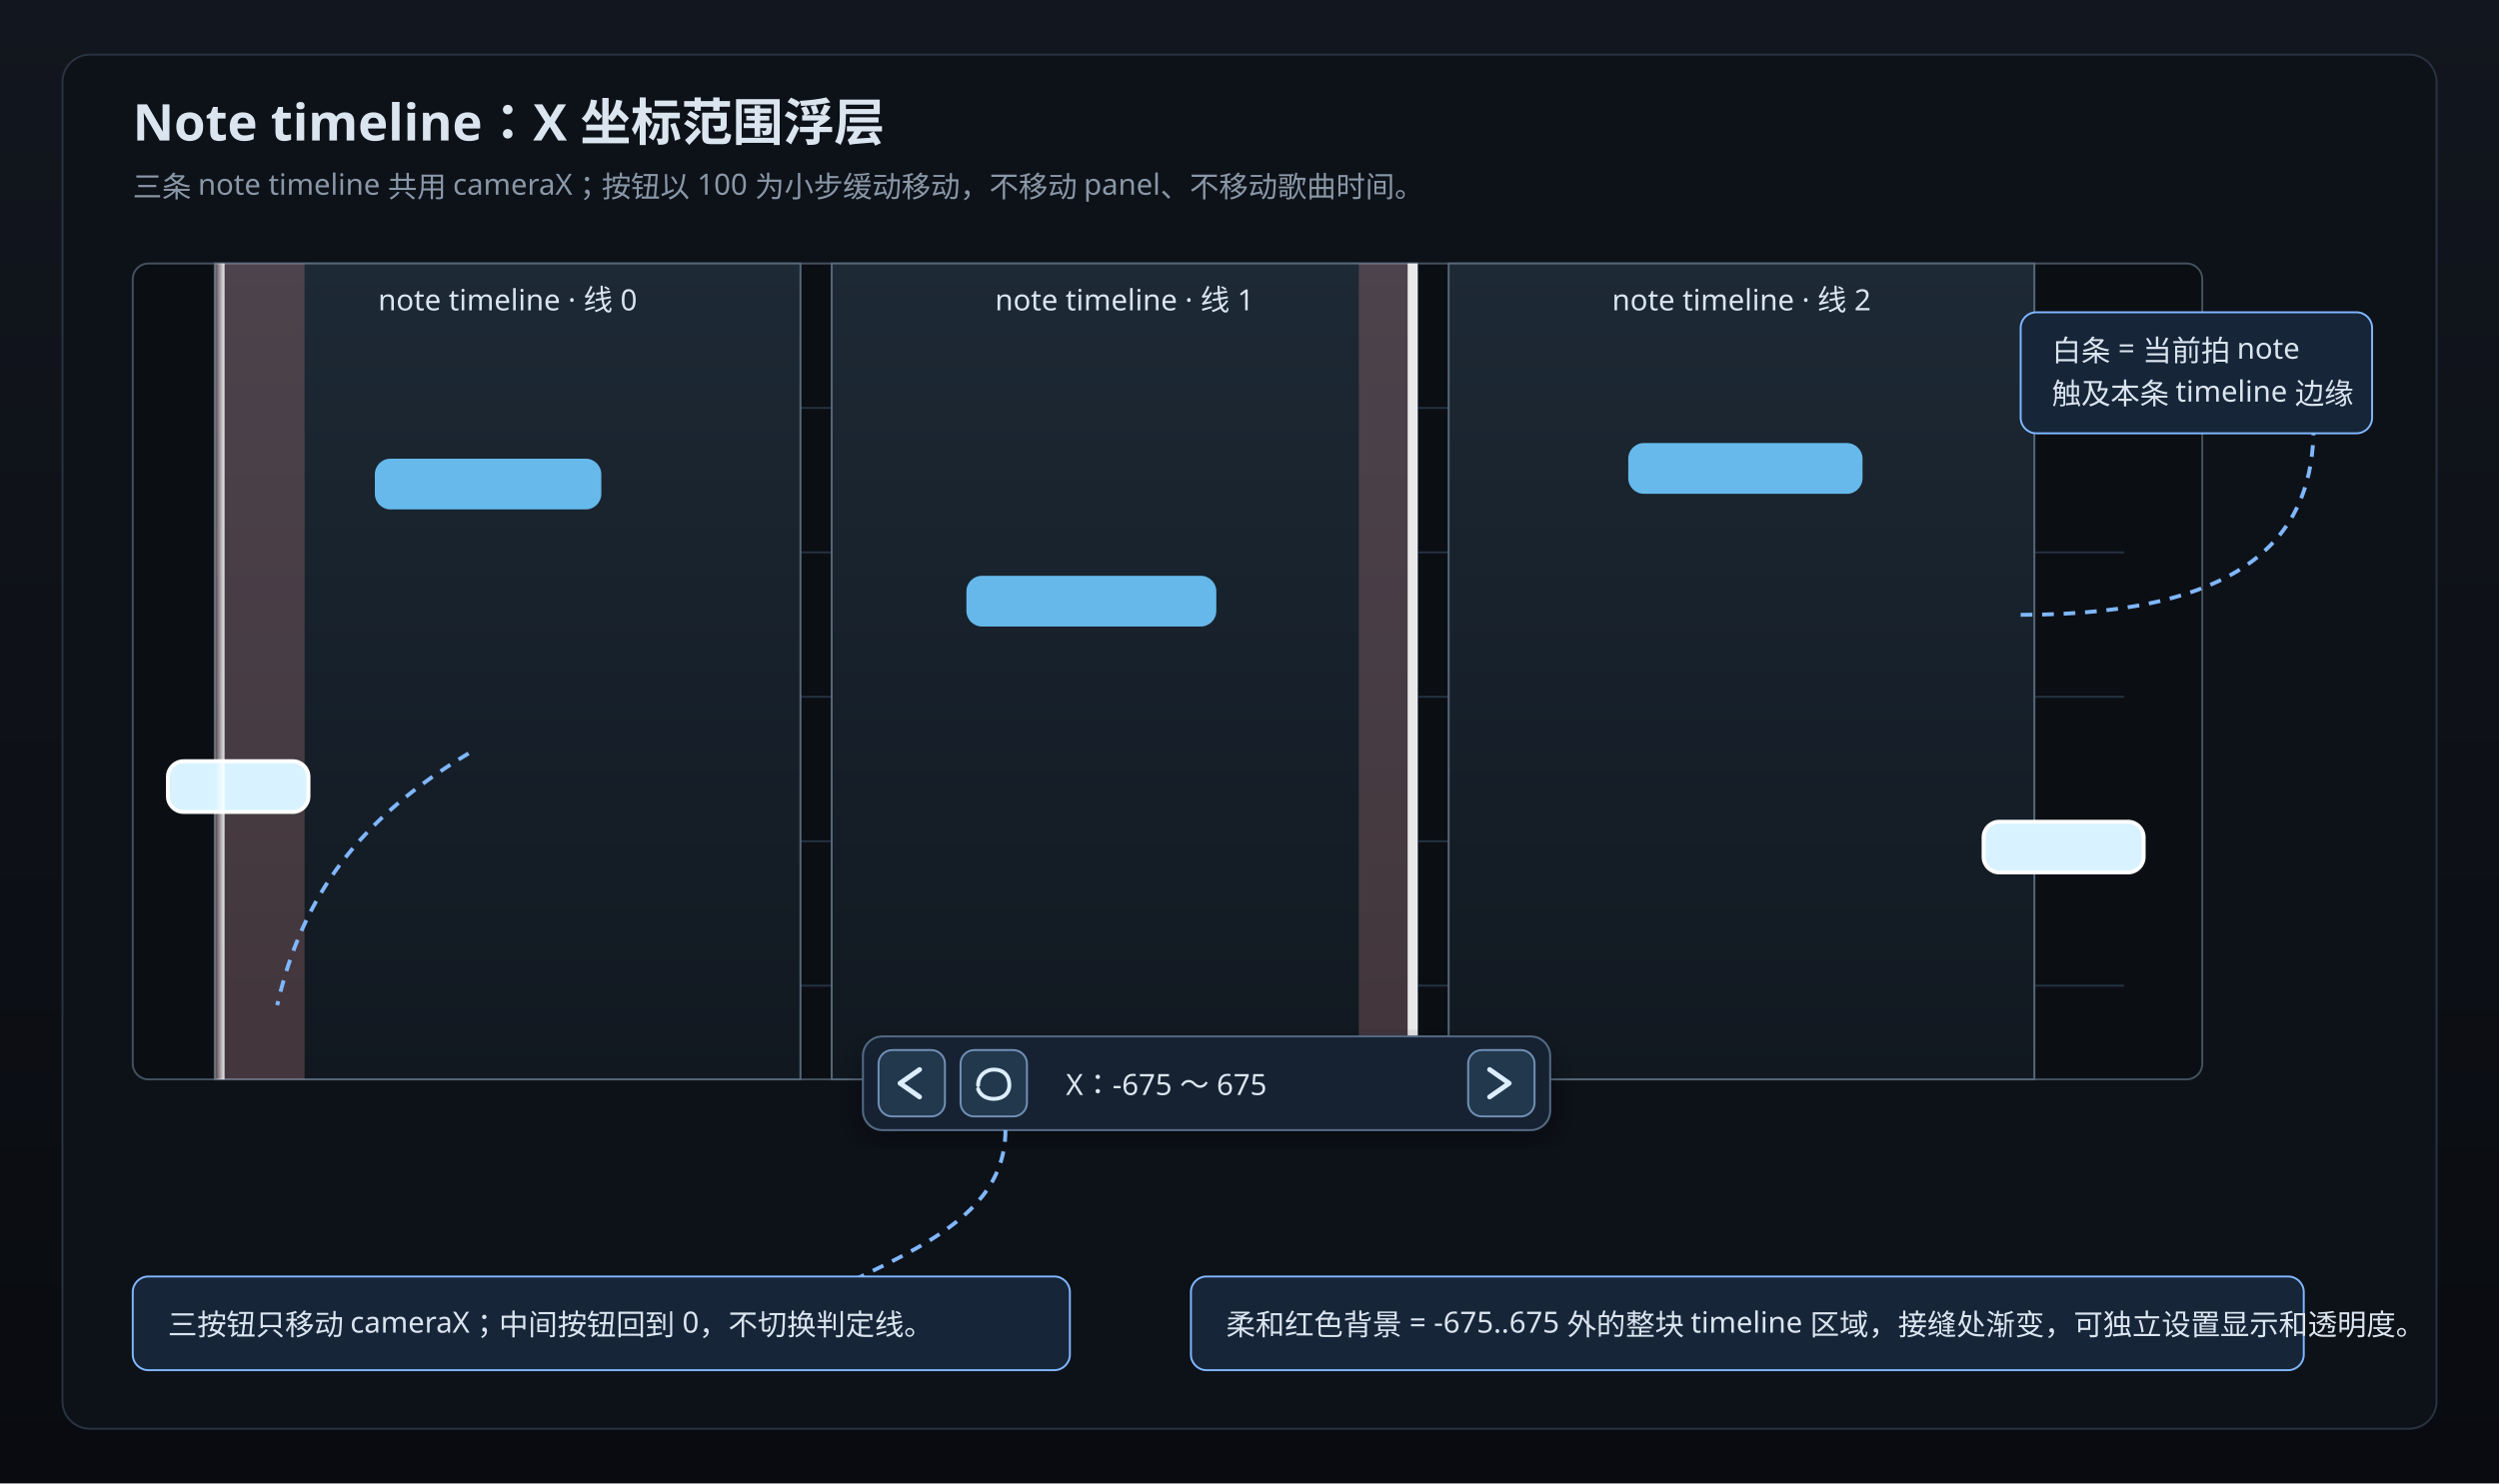
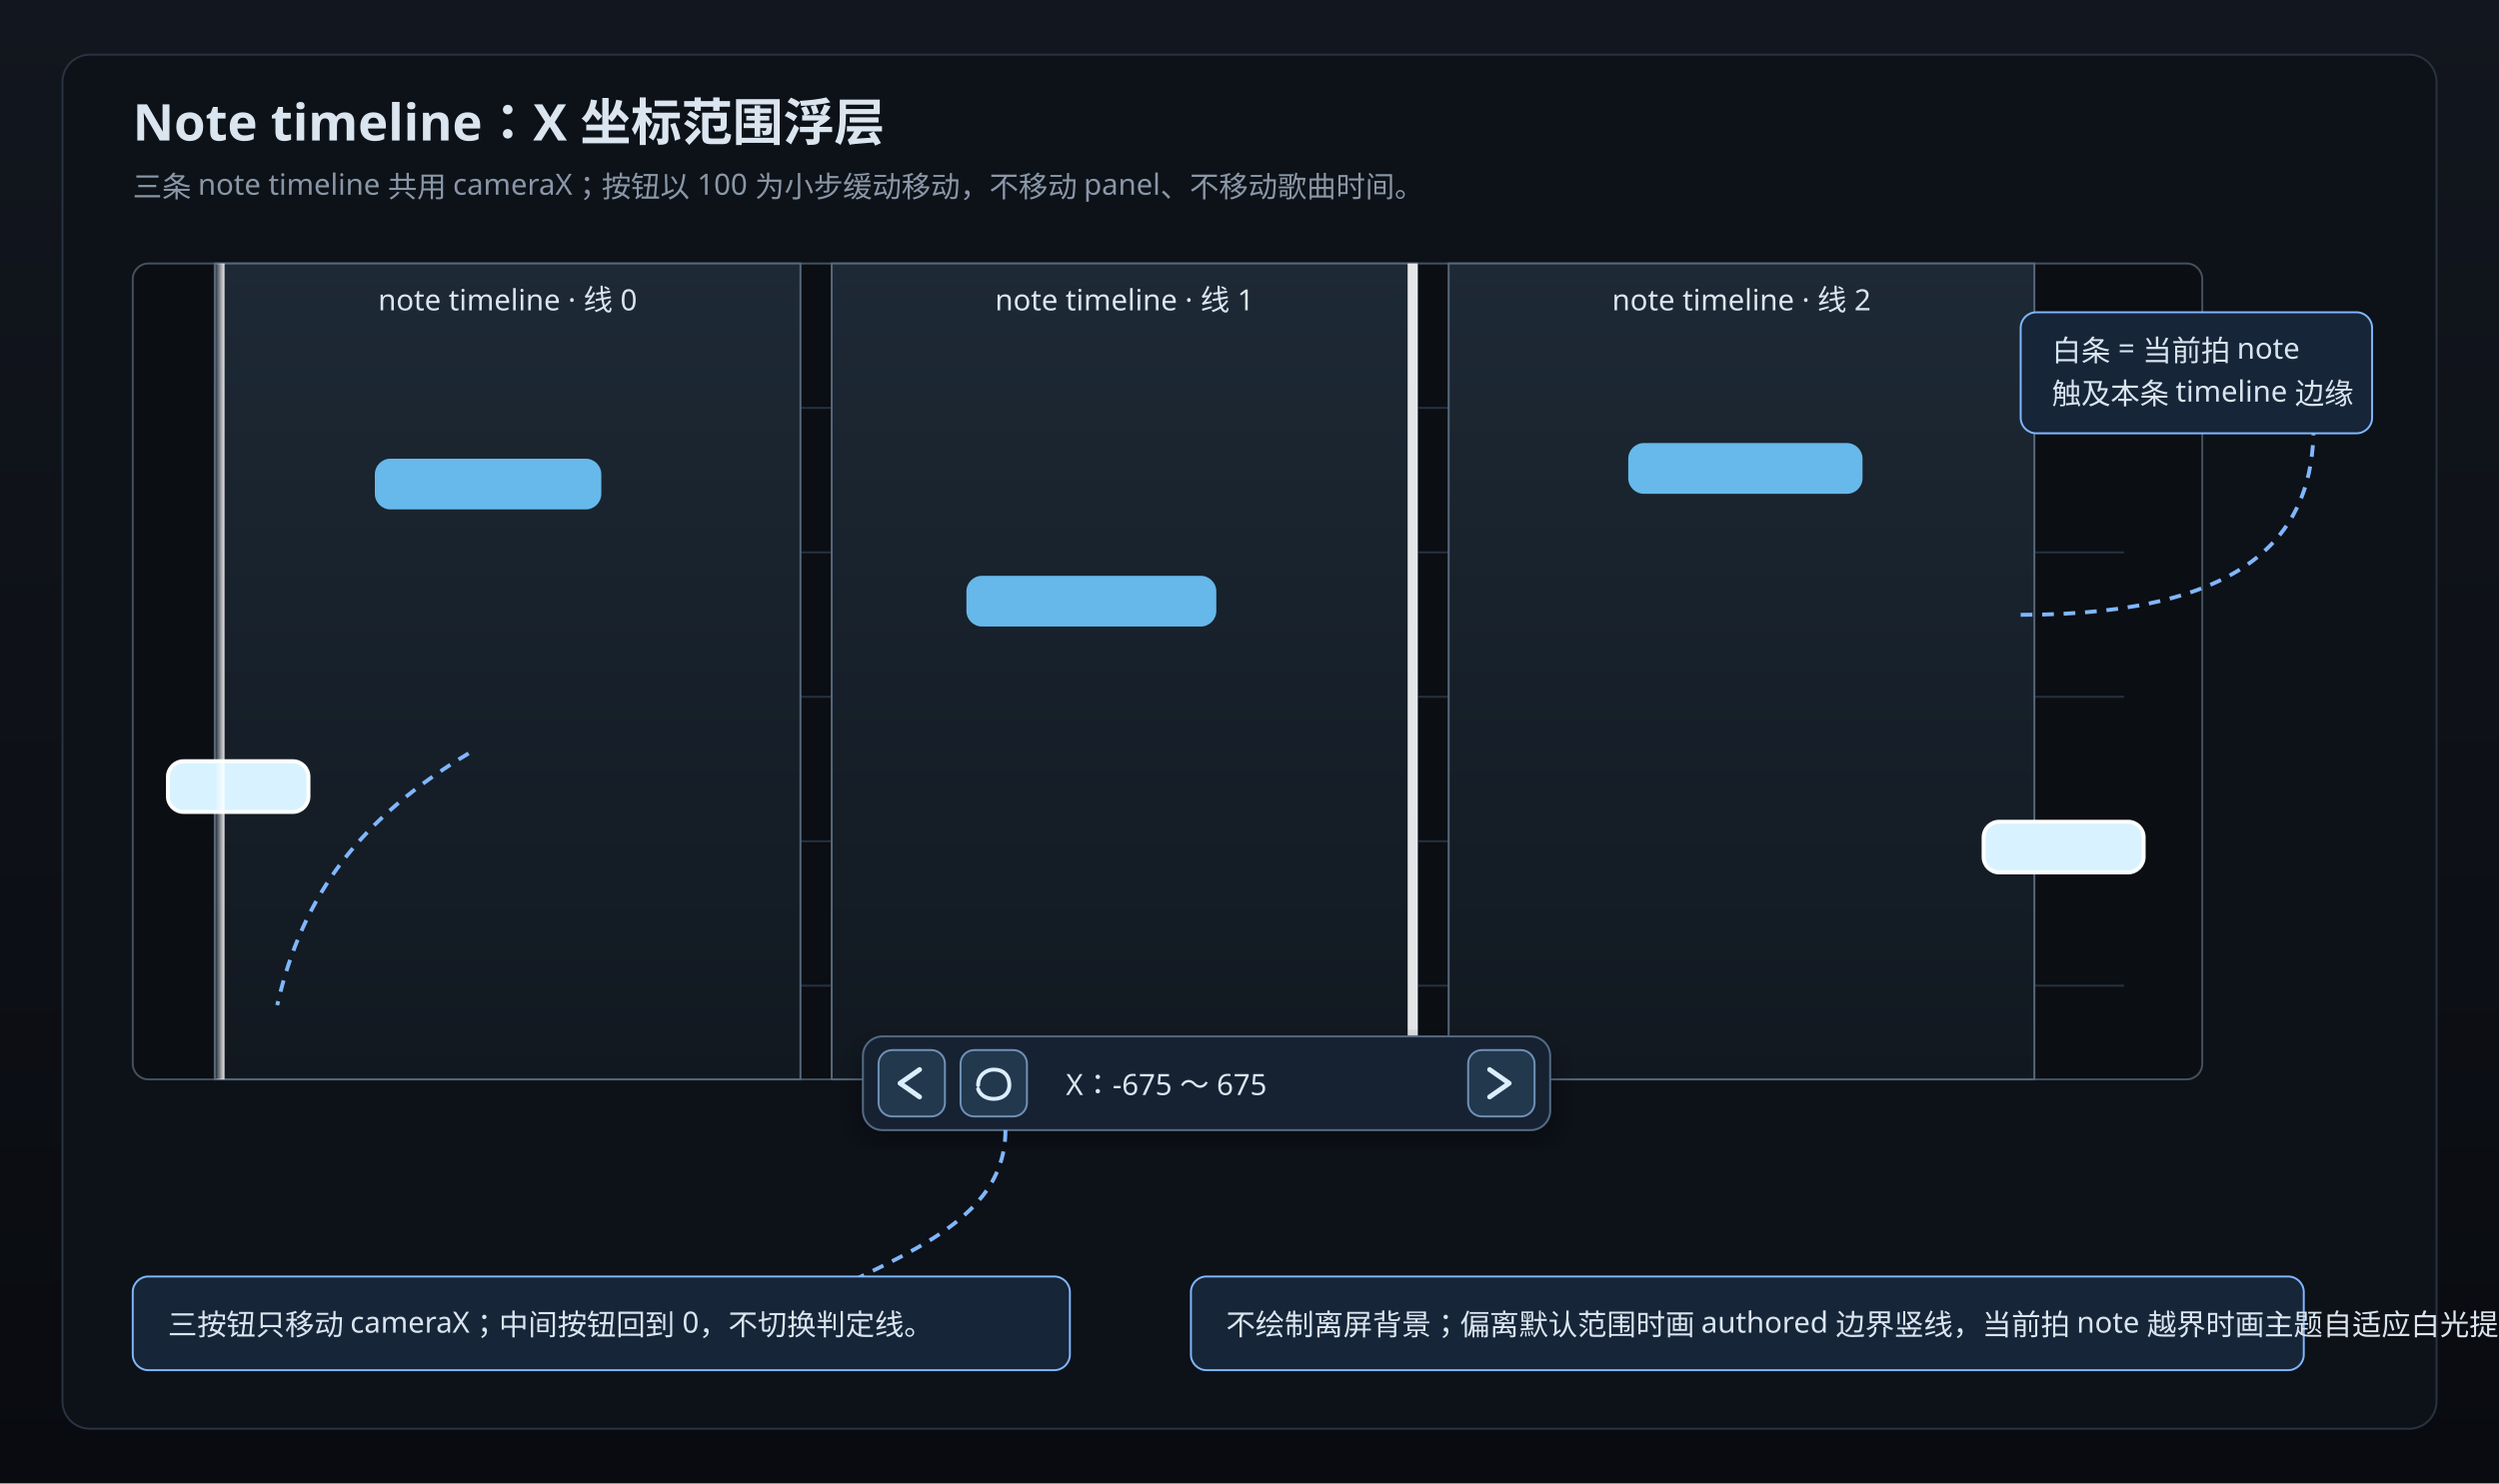
<svg xmlns="http://www.w3.org/2000/svg" width="1280" height="760" viewBox="0 0 1280 760">
  <defs>
    <linearGradient id="bg" x1="0" x2="0" y1="0" y2="1">
      <stop offset="0" stop-color="#12161e" />
      <stop offset="1" stop-color="#090b10" />
    </linearGradient>
    <linearGradient id="panel" x1="0" x2="0" y1="0" y2="1">
      <stop offset="0" stop-color="#1d2935" />
      <stop offset="1" stop-color="#111820" />
    </linearGradient>
    <linearGradient id="edge" x1="0" x2="1">
      <stop offset="0" stop-color="#ffffff" stop-opacity="0" />
      <stop offset="1" stop-color="#ffffff" stop-opacity=".9" />
    </linearGradient>
    <filter id="shadow" x="-20%" y="-20%" width="140%" height="140%">
      <feDropShadow dx="0" dy="6" stdDeviation="8" flood-color="#000" flood-opacity=".35" />
    </filter>
    <style>
      .ui { font-family: "Segoe UI", "Microsoft YaHei", sans-serif; fill: #dbe5f0; }
      .muted { fill: #8997a7; }
      .tiny { font-size: 12px; }
      .small { font-size: 15px; }
      .label { font-size: 17px; font-weight: 600; }
      .title { font-size: 26px; font-weight: 700; }
      .call { stroke: #80b7ff; stroke-width: 2; fill: none; stroke-dasharray: 6 5; }
    </style>
  </defs>
  <rect width="1280" height="760" fill="url(#bg)" />
  <rect x="32" y="28" width="1216" height="704" rx="14" fill="#0d1118" stroke="#293342" />
  <text x="68" y="72" class="ui title">Note timeline：X 坐标范围浮层</text>
  <text x="68" y="101" class="ui small muted">三条 note timeline 共用 cameraX；按钮以 100 为小步缓动移动，不移动 panel、不移动歌曲时间。</text>
  <rect x="68" y="135" width="1060" height="418" rx="8" fill="#0b0e13" stroke="#44515f" />
  <g transform="translate(110 135)">
    <path d="M0 74H978 M0 148H978 M0 222H978 M0 296H978 M0 370H978" stroke="#243242" stroke-width="1" />
    <g>
      <rect width="300" height="418" fill="url(#panel)" stroke="#56687a" />
      <rect x="316" width="300" height="418" fill="url(#panel)" stroke="#56687a" />
      <rect x="632" width="300" height="418" fill="url(#panel)" stroke="#56687a" />
      <g class="ui small" text-anchor="middle">
        <text x="150" y="24">note timeline · 线 0</text>
        <text x="466" y="24">note timeline · 线 1</text>
        <text x="782" y="24">note timeline · 线 2</text>
      </g>
-       <rect x="0" y="0" width="46" height="418" fill="#d99090" opacity=".25" />
-       <rect x="586" y="0" width="30" height="418" fill="#d99090" opacity=".25" />
      <g fill="#6fc9ff" opacity=".9">
        <rect x="82" y="100" width="116" height="26" rx="8" />
        <rect x="385" y="160" width="128" height="26" rx="8" />
        <rect x="724" y="92" width="120" height="26" rx="8" />
      </g>
      <g fill="#d8f3ff" stroke="#ffffff" stroke-width="2">
        <rect x="-24" y="255" width="72" height="26" rx="8" />
        <rect x="906" y="286" width="82" height="26" rx="8" />
      </g>
      <rect x="0" y="0" width="5" height="418" fill="url(#edge)" />
      <rect x="611" y="0" width="5" height="418" fill="#fff" opacity=".88" />
    </g>
  </g>
  <g transform="translate(442 531)" filter="url(#shadow)">
    <rect width="352" height="48" rx="10" fill="#192333" stroke="#536b84" />
    <rect x="8" y="7" width="34" height="34" rx="7" fill="#24374d" stroke="#6f91b6" />
    <path d="M29 17L19 24L29 31" stroke="#dbeeff" stroke-width="2.5" fill="none" stroke-linecap="round" stroke-linejoin="round" />
    <rect x="50" y="7" width="34" height="34" rx="7" fill="#24374d" stroke="#6f91b6" />
    <path d="M59 25C59 20 63 17 67 17C72 17 75 20 75 25C75 29 72 32 67 32C63 32 60 30 59 27" stroke="#dbeeff" stroke-width="2" fill="none" stroke-linecap="round" />
    <text x="104" y="30" class="ui small">X：-675 ～ 675</text>
    <rect x="310" y="7" width="34" height="34" rx="7" fill="#24374d" stroke="#6f91b6" />
    <path d="M321 17L331 24L321 31" stroke="#dbeeff" stroke-width="2.5" fill="none" stroke-linecap="round" stroke-linejoin="round" />
  </g>
  <path d="M1035 315C1156 315 1185 270 1185 219" class="call" />
  <rect x="1035" y="160" width="180" height="62" rx="8" fill="#162538" stroke="#80b7ff" />
  <text x="1051" y="185" class="ui small">白条 = 当前拍 note</text>
  <text x="1051" y="207" class="ui small">触及本条 timeline 边缘</text>
  <path d="M515 579C515 633 444 647 398 677" class="call" />
  <rect x="68" y="654" width="480" height="48" rx="8" fill="#162538" stroke="#80b7ff" />
  <text x="86" y="684" class="ui small">三按钮只移动 cameraX；中间按钮回到 0，不切换判定线。</text>
  <path d="M240 386C185 419 155 458 142 515" class="call" />
  <rect x="610" y="654" width="570" height="48" rx="8" fill="#162538" stroke="#80b7ff" />
-   <text x="628" y="684" class="ui small">柔和红色背景 = -675..675 外的整块 timeline 区域，接缝处渐变，可独立设置显示和透明度。</text>
+   <text x="628" y="684" class="ui small">不绘制离屏背景；偏离默认范围时画 authored 边界竖线，当前拍 note 越界时画主题自适应白光提示。</text>
</svg>
